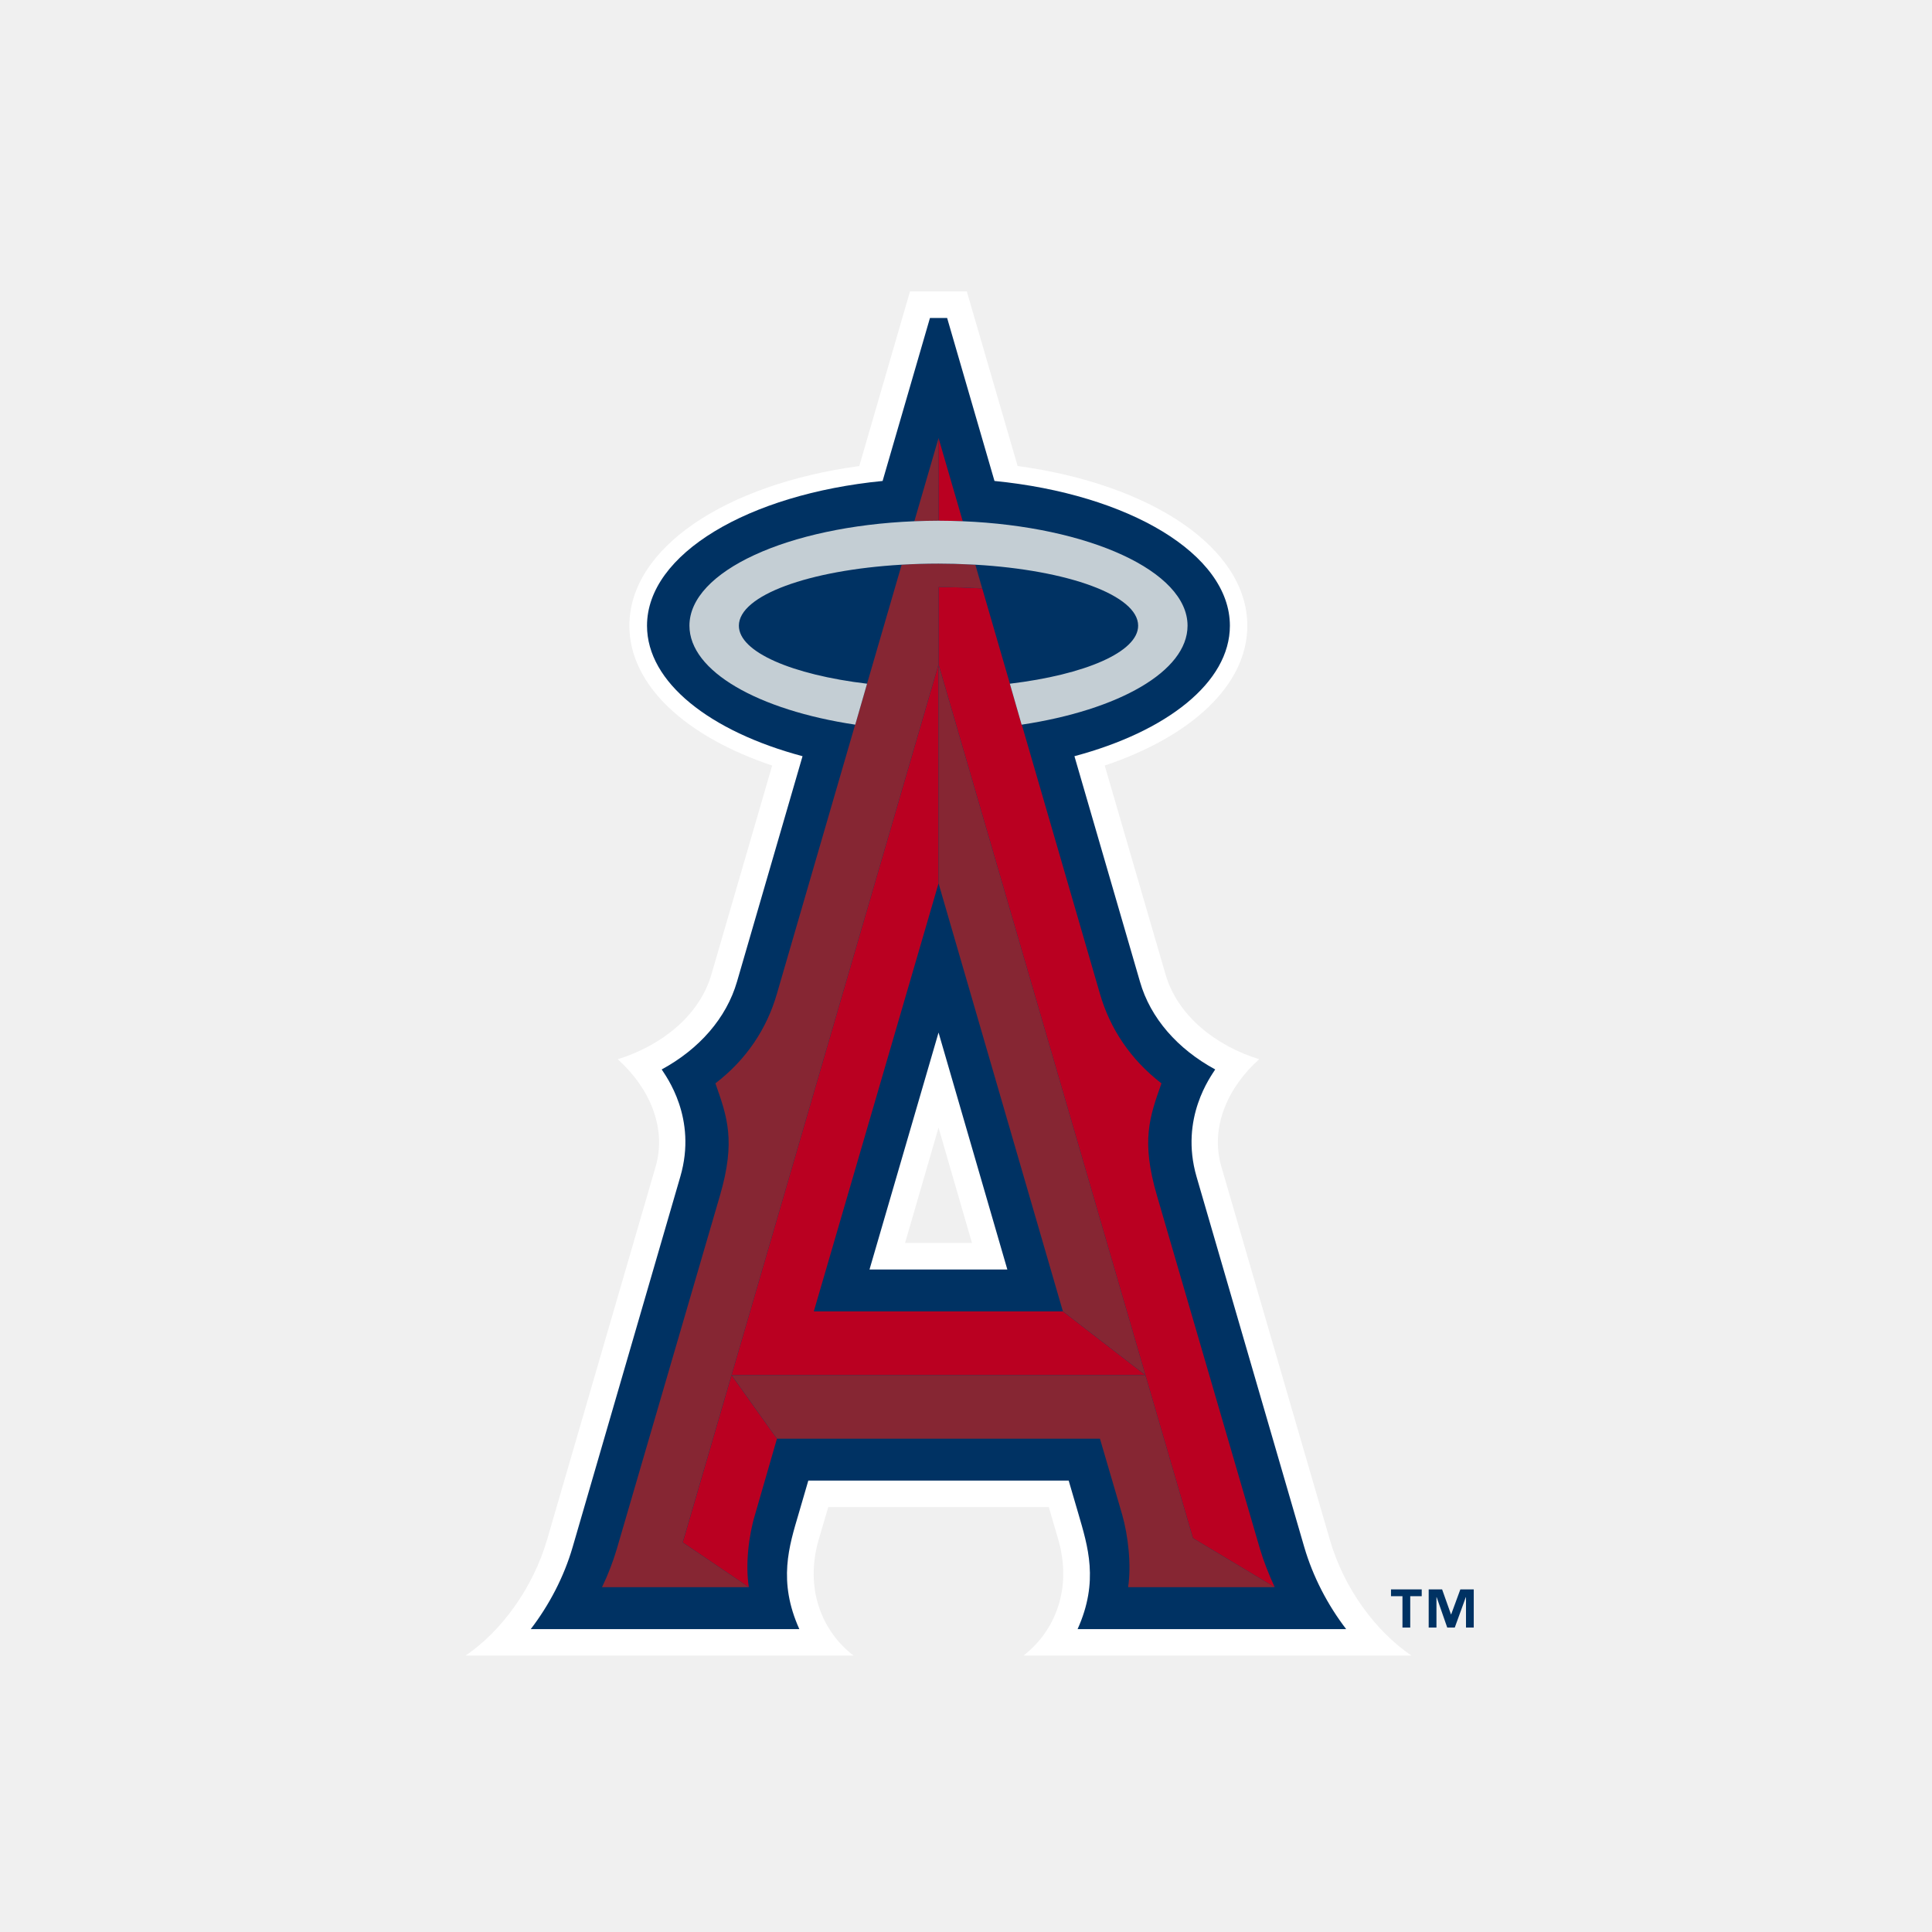
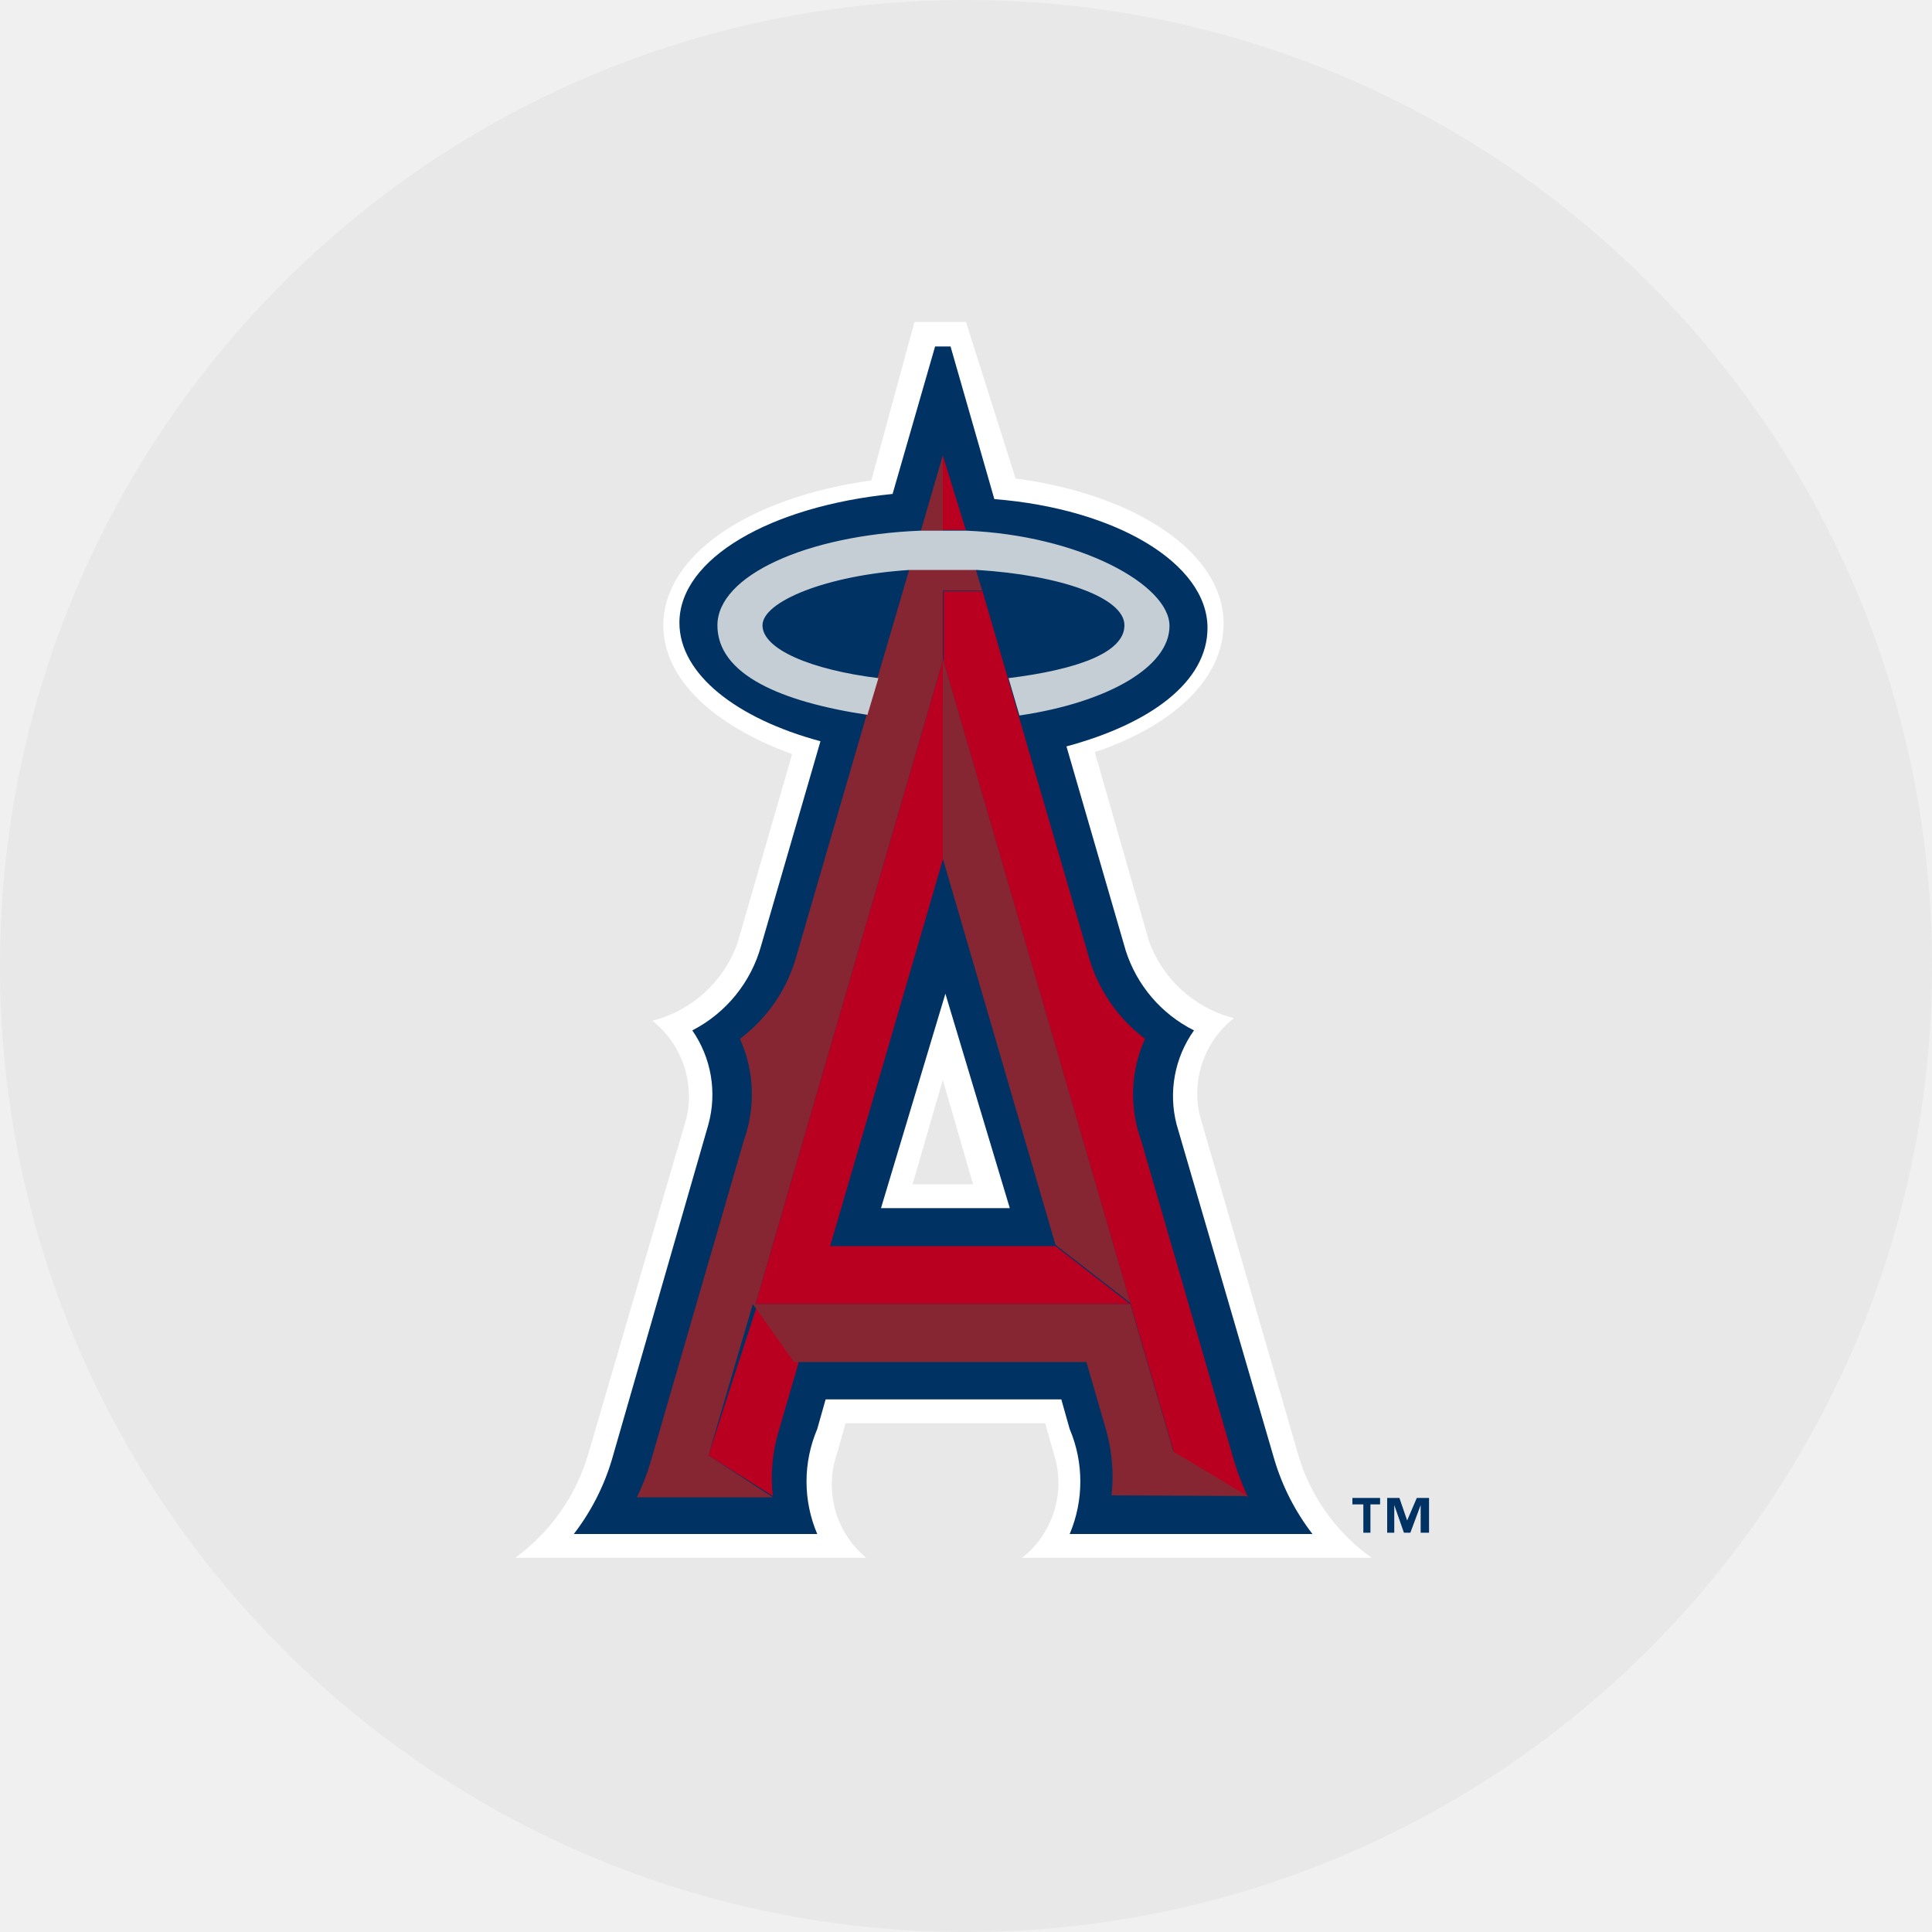
- <svg xmlns="http://www.w3.org/2000/svg" width="512" height="512" viewBox="0 0 512 512">
-   <g fill="none" fill-rule="evenodd">
-     <path d="M271.244 438.735H374.03c-9.49-6.463-17.88-17.78-21.622-30.74l-28.733-98.813c-3.106-10.643 1.944-21.28 10.02-28.474-11.466-3.54-21.635-11.502-24.827-22.52l-16.104-55.316c22.884-7.678 37.79-21.262 37.79-37.05 0-20.614-25.445-37.496-60.875-42.326L256.22 77.24h-15.06l-13.443 46.265c-35.448 4.83-60.925 21.703-60.925 42.316 0 15.79 14.94 29.378 37.84 37.056l-16.087 55.316c-3.174 11.018-13.378 18.98-24.844 22.52 8.06 7.195 13.15 17.83 10.04 28.474L144.995 408c-3.806 12.96-12.13 24.276-21.587 30.74H226.19c-8.41-6.464-12.996-17.782-9.224-30.74l2.526-8.595h58.463L280.45 408c3.752 12.96-.83 24.275-9.21 30.74zM239.85 329.403l8.875-30.574 8.857 30.57h-17.73z" fill="#FFF" />
-     <path d="M356.744 431.73c-4.917-6.42-8.807-13.898-11.1-21.735l-28.55-98.165c-4.505-15.575 3.853-26.65 4.95-28.415-9.92-5.38-17.183-13.585-19.942-23.27L284.737 200.4c24.496-6.538 41.197-19.555 41.197-34.58 0-18.996-26.84-34.853-62.386-38.36L251 84.27h-4.552L233.9 127.46c-35.58 3.498-62.434 19.355-62.434 38.36 0 15.025 16.72 28.042 41.214 34.58l-17.366 59.745c-2.81 9.686-10.04 17.89-19.96 23.27 1.115 1.765 9.49 12.84 4.936 28.415l-28.535 98.165c-2.276 7.837-6.182 15.315-11.1 21.736h71.176c-5.73-12.71-2.72-21.97-.15-30.684l2.53-8.678h69l2.54 8.678c2.528 8.72 5.55 17.98-.18 30.69h71.177zm-126.316-95.3l18.297-62.792 18.23 62.793h-36.527z" fill="#003263" />
-     <path d="M267.62 181.193h.016l-9.157-31.54 1.79 6.28c-3.74-.207-7.61-.35-11.55-.35v20.463l54.822 188.367 12.597 43.208 21.672 13c-1.514-3.292-2.875-6.674-3.906-10.14l-27.29-93.605c-4.288-14.632-1.927-20.945 1.18-29.774-8.192-6.305-13.643-14.51-16.303-23.752L270.79 192.05c-.018 0-.034.01-.05.01m-15.6-53.914l-6.416-22.054v21.913c2.16.002 4.304.06 6.415.143m-74.205 270.617l17.517 11.858c-.947-5.902-.05-13.67 1.627-19.186l5.817-20.153-12.033-16.864" fill="#BA0021" />
-     <path d="M215.67 347.526l33.055-113.43v-58.05l-54.858 188.367H303.55l-21.87-16.887" fill="#BA0021" />
-     <path d="M248.725 234.095l32.954 113.43 21.87 16.888-54.83-188.367" fill="#862633" />
-     <path d="M337.816 420.62l-21.672-13-12.596-43.207h-109.68l54.857-188.367v-20.462c3.938 0 7.81.142 11.55.35l-1.796-6.28a41.24 41.24 0 0 0-1.48-.066 157.05 157.05 0 0 0-8.28-.224c-3.34 0-6.597.108-9.77.29l-9.173 31.54-3.125 10.86c-.017 0-.033 0-.033-.01l-20.725 71.3c-2.66 9.242-8.06 17.445-16.303 23.75 3.09 8.828 5.467 15.142 1.196 29.775l-27.32 93.603a67.168 67.168 0 0 1-3.924 10.143h38.905l-17.517-11.86 12.93-44.348 12.03 16.864H291.5l5.9 20.154c1.563 5.514 2.46 13.283 1.563 19.19M248.725 116.09l-6.416 22.054a163.13 163.13 0 0 1 6.41-.142" fill="#862633" />
-     <path d="M229.78 181.193c-19.86-2.38-33.97-8.386-33.97-15.374 0-8.05 18.58-14.746 43.143-16.17a168.91 168.91 0 0 1 9.772-.29c2.825 0 5.582.082 8.275.224.5.017.998.033 1.48.066 24.544 1.426 43.14 8.105 43.14 16.166 0 6.987-14.125 12.99-33.984 15.373h-.017l3.12 10.86c.016 0 .033-.01.05-.01 25.575-3.847 43.923-14.1 43.923-26.225 0-14.433-26.158-26.318-59.58-27.676a163.045 163.045 0 0 0-6.414-.14c-2.16 0-4.304.06-6.415.14-33.487 1.36-59.594 13.244-59.594 27.676 0 12.124 18.314 22.385 43.907 26.224 0 .01.015.01.032.01" fill="#C4CED4" />
-     <path d="M376.77 423.01h-3.042v8.314h-2.06v-8.313h-3.04v-1.8h8.144l-.002 1.805zm13.793 8.313h-2.06v-8.054h-.05l-2.925 8.05h-1.994l-2.807-8.055h-.05v8.053h-2.06V421.2h3.556l2.344 6.607h.066l2.426-6.606h3.55v10.12z" fill="#003263" />
-   </g>
+ <svg xmlns="http://www.w3.org/2000/svg" id="Layer_1" data-name="Layer 1" viewBox="0 0 30 30">
+   <defs>
+     <style>.cls-1{fill:#e8e8e8;}.cls-2{fill:#fff;}.cls-3{fill:#003263;}.cls-4{fill:#ba0021;}.cls-5{fill:#862633;}.cls-6{fill:#c4ced4;}</style>
+   </defs>
+   <circle class="cls-1" cx="15" cy="15" r="15" />
+   <path class="cls-2" d="M15.84,24.19h5.46a3,3,0,0,1-1.15-1.63l-1.52-5.24a1.49,1.49,0,0,1,.53-1.51,1.9,1.9,0,0,1-1.32-1.2L17,11.68c1.21-.41,2-1.13,2-2,0-1.09-1.35-2-3.23-2.25L15,5h-0.8L13.53,7.46c-1.88.26-3.23,1.15-3.23,2.25,0,0.84.79,1.56,2,2l-0.85,2.94a1.9,1.9,0,0,1-1.32,1.2,1.5,1.5,0,0,1,.53,1.51L9.14,22.56A3.06,3.06,0,0,1,8,24.19h5.45A1.48,1.48,0,0,1,13,22.56l0.13-.46h3.1l0.13,0.46a1.48,1.48,0,0,1-.49,1.63h0Zm-1.67-5.8,0.47-1.62,0.47,1.62H14.17Z" />
+   <path class="cls-3" d="M20.38,23.82a3.56,3.56,0,0,1-.59-1.15l-1.52-5.21A1.76,1.76,0,0,1,18.54,16a2.1,2.1,0,0,1-1.06-1.24l-0.92-3.17c1.3-.35,2.19-1,2.19-1.84,0-1-1.42-1.85-3.31-2L14.76,5.38H14.52L13.86,7.67c-1.89.19-3.31,1-3.31,2,0,0.8.89,1.49,2.19,1.84l-0.92,3.17A2.11,2.11,0,0,1,10.75,16,1.75,1.75,0,0,1,11,17.46L9.5,22.67a3.55,3.55,0,0,1-.59,1.15h3.78a2.08,2.08,0,0,1,0-1.63l0.13-.46h3.66l0.13,0.46a2.09,2.09,0,0,1,0,1.63h3.78Zm-6.7-5.06,1-3.33,1,3.33H13.67Z" />
+   <path class="cls-4" d="M15.65,10.53h0L15.16,8.85l0.1,0.33-0.61,0v1.09l2.91,10,0.67,2.29,1.15,0.69a4.07,4.07,0,0,1-.21-0.54l-1.45-5a2.1,2.1,0,0,1,.06-1.58,2.42,2.42,0,0,1-.87-1.26l-1.1-3.78h0M15,8.24L14.64,7.07V8.23H15M11,22.6L12,23.23a2.5,2.5,0,0,1,.09-1l0.31-1.07-0.64-.9" />
+   <path class="cls-4" d="M12.89,19.35l1.75-6V10.25l-2.91,10h5.82l-1.16-.9" />
+   <path class="cls-5" d="M14.64,13.33l1.75,6,1.16,0.9-2.91-10" />
+   <path class="cls-5" d="M19.37,23.23l-1.15-.69-0.67-2.29H11.73l2.91-10V9.17l0.61,0-0.1-.33H14.64l-0.52,0-0.49,1.67-0.17.58h0l-1.1,3.78a2.4,2.4,0,0,1-.87,1.26,2.11,2.11,0,0,1,.06,1.58l-1.45,5a3.56,3.56,0,0,1-.21.54H12L11,22.6l0.69-2.35,0.64,0.9h4.54l0.31,1.07a2.66,2.66,0,0,1,.08,1M14.64,7.07L14.3,8.24h0.34" />
+   <path class="cls-6" d="M13.64,10.53c-1.05-.13-1.8-0.45-1.8-0.82s1-.78,2.29-0.86l0.52,0h0.52c1.3,0.08,2.29.43,2.29,0.86s-0.75.69-1.8,0.82h0l0.17,0.58h0c1.36-.2,2.33-0.75,2.33-1.39S16.76,8.31,15,8.24H14.3c-1.78.07-3.16,0.7-3.16,1.47s1,1.19,2.33,1.39h0" />
+   <path class="cls-3" d="M21.44,23.36H21.28V23.8H21.17V23.36H21v-0.1h0.43v0.1h0Zm0.73,0.44H22.06V23.37h0l-0.16.43H21.8l-0.15-.43h0V23.8H21.54V23.26h0.19l0.12,0.35h0L22,23.26h0.19V23.8h0Z" />
</svg>
